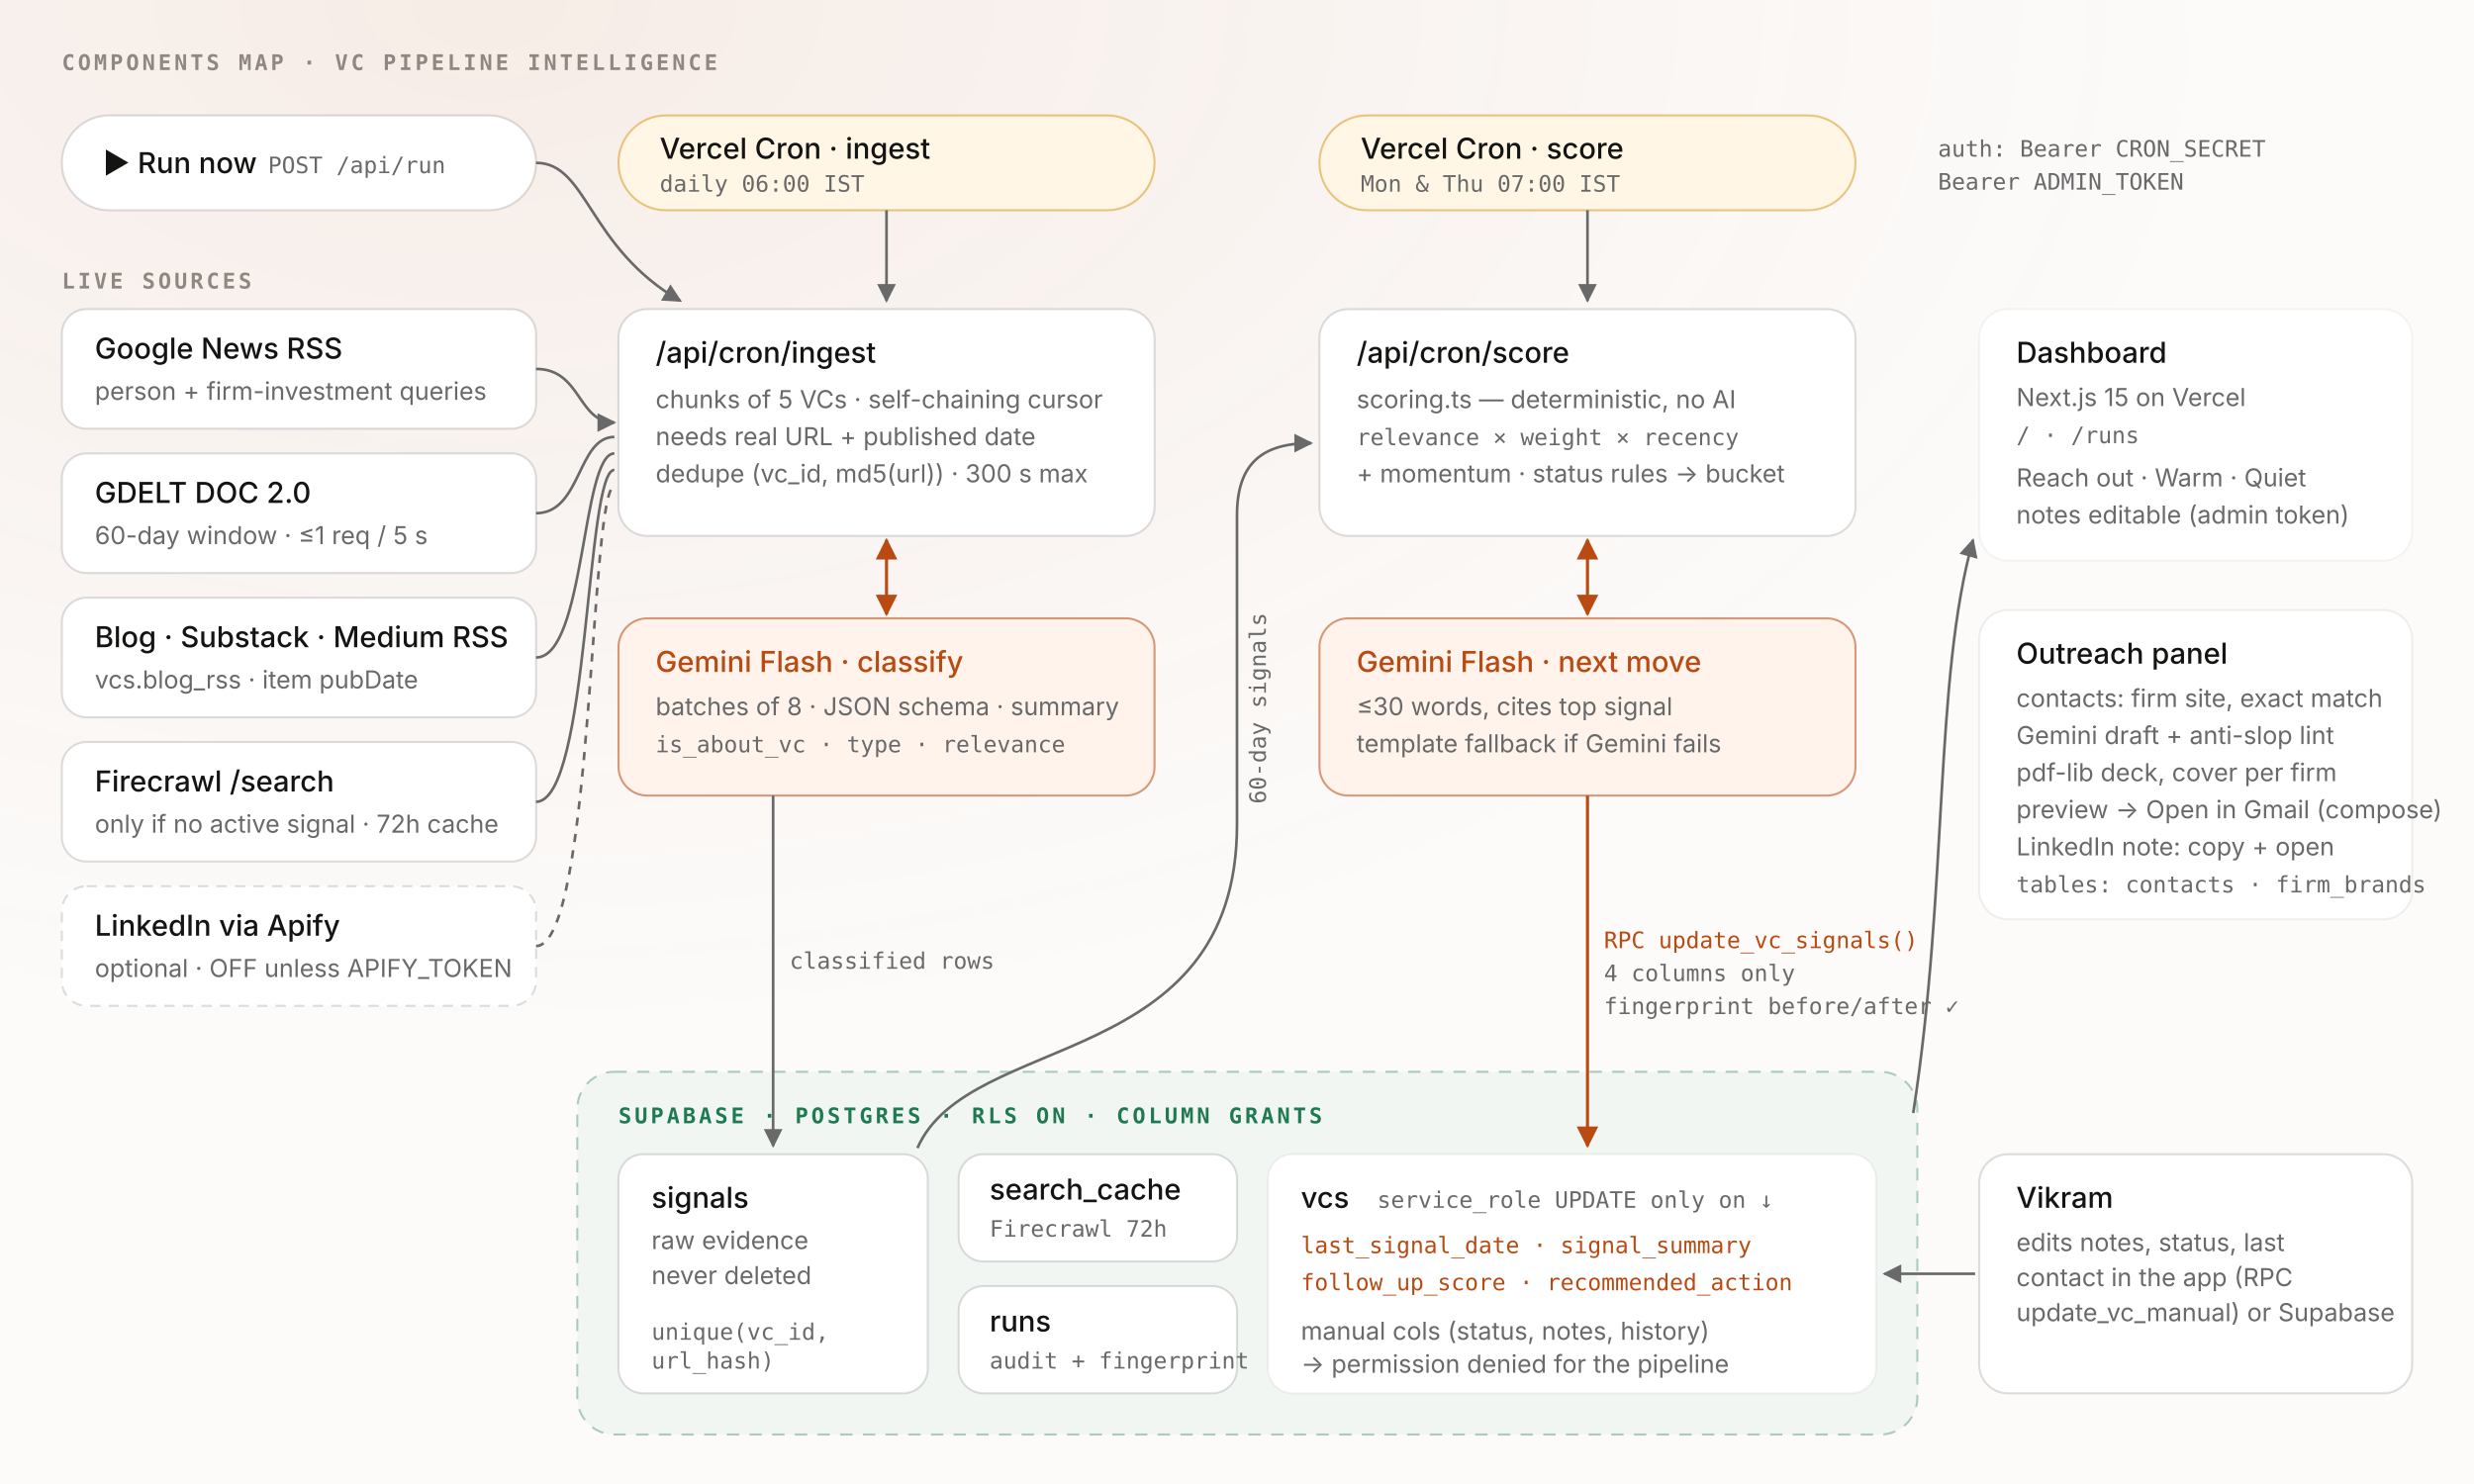
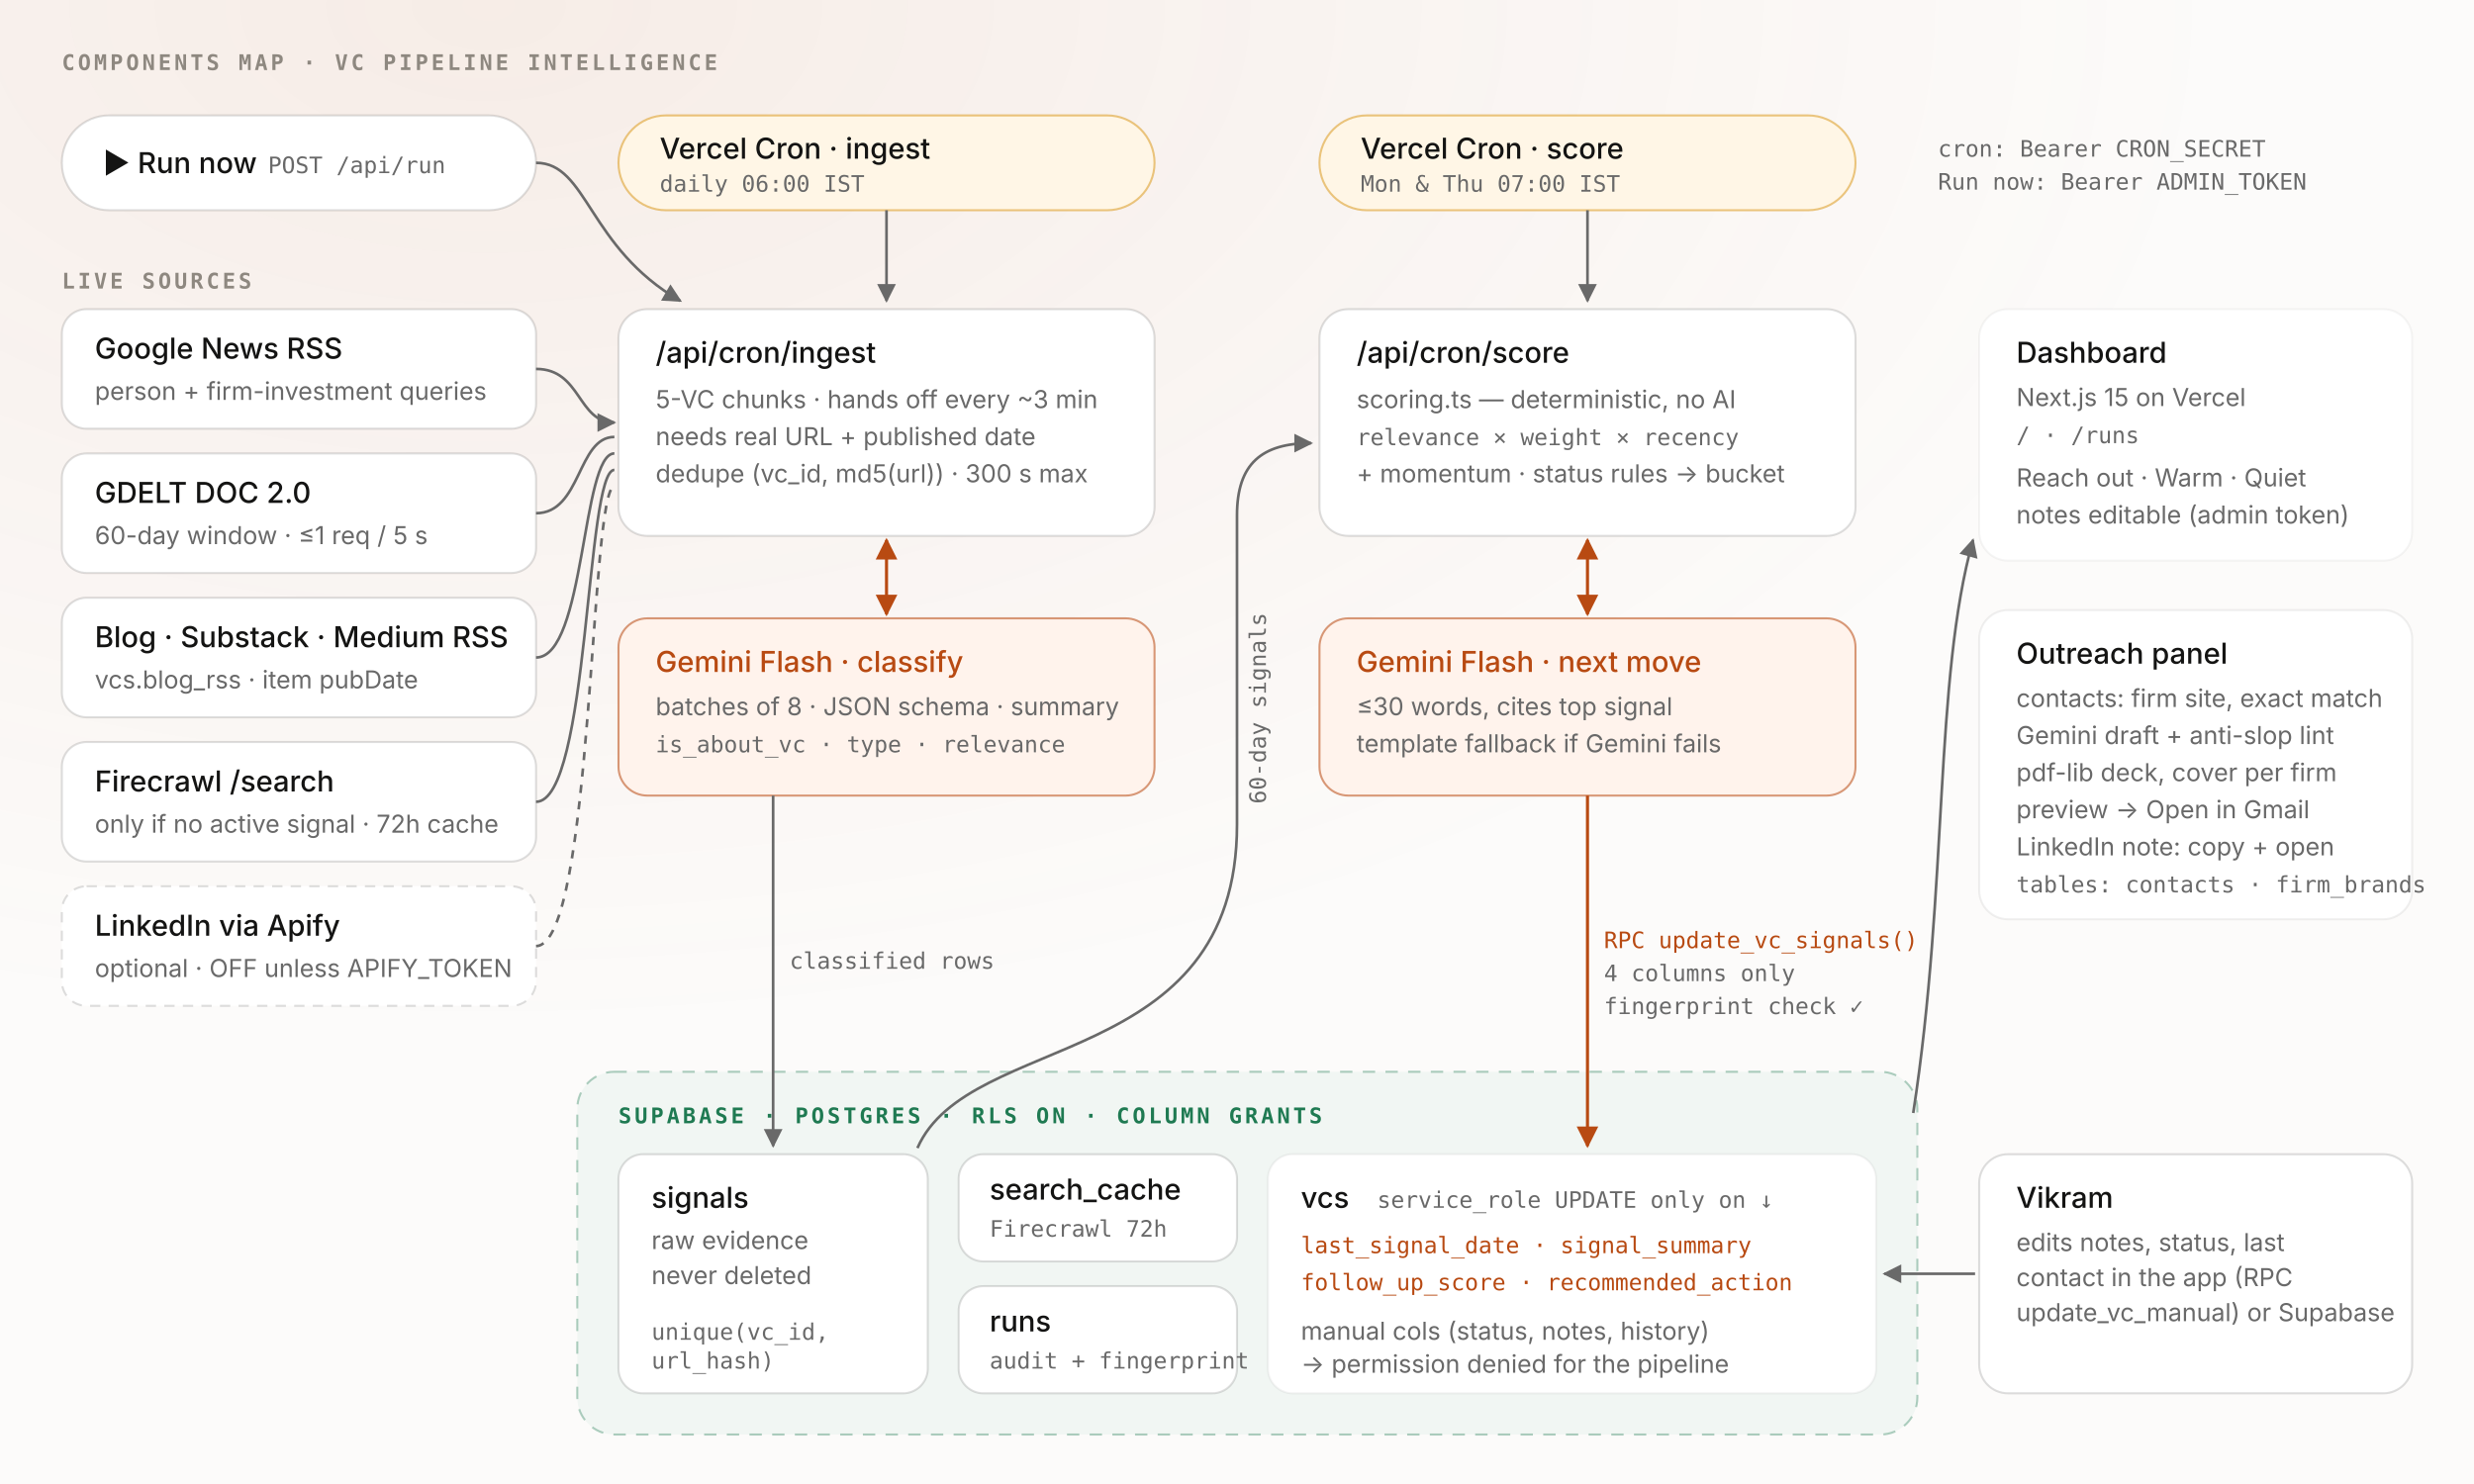
<svg xmlns="http://www.w3.org/2000/svg" viewBox="0 0 1200 720" width="1200" height="720" role="img" aria-labelledby="t d">
  <defs>
    <marker id="a" viewBox="0 0 10 10" refX="9" refY="5" markerWidth="7" markerHeight="7" orient="auto-start-reverse">
      <path d="M0 0 10 5 0 10z" fill="#696969" />
    </marker>
    <marker id="al" viewBox="0 0 10 10" refX="9" refY="5" markerWidth="7" markerHeight="7" orient="auto-start-reverse">
      <path d="M0 0 10 5 0 10z" fill="#B84A12" />
    </marker>
    <radialGradient id="glow" cx="20%" cy="0%" r="70%">
      <stop offset="0" stop-color="#B84A12" stop-opacity="0.08" />
      <stop offset="1" stop-color="#B84A12" stop-opacity="0" />
    </radialGradient>
    <style>
      .t{font:500 14px Inter,ui-sans-serif,system-ui,-apple-system,"Segoe UI",sans-serif;fill:#141413}
      .tl{font:500 14px Inter,ui-sans-serif,system-ui,-apple-system,"Segoe UI",sans-serif;fill:#B84A12}
      .s{font:12px Inter,ui-sans-serif,system-ui,-apple-system,"Segoe UI",sans-serif;fill:#696969}
      .m{font:11px ui-monospace,SFMono-Regular,Menlo,Consolas,monospace;fill:#696969}
      .ml{font:11px ui-monospace,SFMono-Regular,Menlo,Consolas,monospace;fill:#B84A12}
      .k{font:600 10.5px ui-monospace,SFMono-Regular,Menlo,Consolas,monospace;letter-spacing:.14em;fill:#8E8880}
      .kg{font:600 10.5px ui-monospace,SFMono-Regular,Menlo,Consolas,monospace;letter-spacing:.14em;fill:#1F7A52}
      .box{fill:#FFFFFF;stroke:rgba(20,20,19,.14)}
      .ai{fill:#FFF3EC;stroke:#B84A12;stroke-opacity:.55}
      .cron{fill:#FFF6E6;stroke:#D9930D;stroke-opacity:.5}
      .ln{fill:none;stroke:#696969;stroke-width:1.3}
      .lnl{fill:none;stroke:#B84A12;stroke-width:1.5}
    </style>
  </defs>
  <rect width="1200" height="720" fill="#FCFBFA" />
  <rect width="1200" height="720" fill="url(#glow)" />
  <text x="30" y="34" class="k">COMPONENTS MAP · VC PIPELINE INTELLIGENCE</text>
  <rect x="30" y="56" width="230" height="46" rx="23" class="box" />
  <text x="50" y="84" class="t">▶ Run now</text>
  <text x="130" y="84" class="m">POST /api/run</text>
  <rect x="300" y="56" width="260" height="46" rx="23" class="cron" />
  <text x="320" y="77" class="t">Vercel Cron · ingest</text>
  <text x="320" y="93" class="m">daily 06:00 IST</text>
  <rect x="640" y="56" width="260" height="46" rx="23" class="cron" />
  <text x="660" y="77" class="t">Vercel Cron · score</text>
  <text x="660" y="93" class="m">Mon &amp; Thu 07:00 IST</text>
  <path d="M430 102 V146" class="ln" marker-end="url(#a)" />
  <path d="M770 102 V146" class="ln" marker-end="url(#a)" />
  <path d="M260 79 C285 79 285 120 330 146" class="ln" marker-end="url(#a)" />
-   <text x="940" y="76" class="m">auth: Bearer CRON_SECRET</text>
-   <text x="940" y="92" class="m">      Bearer ADMIN_TOKEN</text>
+   <text x="940" y="76" class="m">cron: Bearer CRON_SECRET</text>
+   <text x="940" y="92" class="m">Run now: Bearer ADMIN_TOKEN</text>
  <text x="30" y="140" class="k">LIVE SOURCES</text>
  <rect x="30" y="150" width="230" height="58" rx="12" class="box" />
  <text x="46" y="174" class="t">Google News RSS</text>
  <text x="46" y="194" class="s">person + firm-investment queries</text>
  <rect x="30" y="220" width="230" height="58" rx="12" class="box" />
  <text x="46" y="244" class="t">GDELT DOC 2.0</text>
  <text x="46" y="264" class="s">60-day window · ≤1 req / 5 s</text>
  <rect x="30" y="290" width="230" height="58" rx="12" class="box" />
  <text x="46" y="314" class="t">Blog · Substack · Medium RSS</text>
  <text x="46" y="334" class="s">vcs.blog_rss · item pubDate</text>
  <rect x="30" y="360" width="230" height="58" rx="12" class="box" />
  <text x="46" y="384" class="t">Firecrawl /search</text>
  <text x="46" y="404" class="s">only if no active signal · 72h cache</text>
  <rect x="30" y="430" width="230" height="58" rx="12" class="box" stroke-dasharray="5 4" />
  <text x="46" y="454" class="t">LinkedIn via Apify</text>
  <text x="46" y="474" class="s">optional · OFF unless APIFY_TOKEN</text>
  <path d="M260 179 C282 179 280 205 298 205" class="ln" marker-end="url(#a)" />
  <path d="M260 249 C282 249 280 212 298 212" class="ln" />
  <path d="M260 319 C284 319 282 220 298 220" class="ln" />
  <path d="M260 389 C286 389 284 228 298 228" class="ln" />
  <path d="M260 459 C288 459 286 236 298 236" class="ln" stroke-dasharray="4 4" />
  <rect x="300" y="150" width="260" height="110" rx="14" class="box" />
  <text x="318" y="176" class="t">/api/cron/ingest</text>
-   <text x="318" y="198" class="s">chunks of 5 VCs · self-chaining cursor</text>
+   <text x="318" y="198" class="s">5-VC chunks · hands off every ~3 min</text>
  <text x="318" y="216" class="s">needs real URL + published date</text>
  <text x="318" y="234" class="s">dedupe (vc_id, md5(url)) · 300 s max</text>
  <rect x="300" y="300" width="260" height="86" rx="14" class="ai" />
  <text x="318" y="326" class="tl">Gemini Flash · classify</text>
  <text x="318" y="347" class="s">batches of 8 · JSON schema · summary</text>
  <text x="318" y="365" class="m">is_about_vc · type · relevance</text>
  <path d="M430 262 V298" class="lnl" marker-end="url(#al)" marker-start="url(#al)" />
  <rect x="640" y="150" width="260" height="110" rx="14" class="box" />
  <text x="658" y="176" class="t">/api/cron/score</text>
  <text x="658" y="198" class="s">scoring.ts — deterministic, no AI</text>
  <text x="658" y="216" class="m">relevance × weight × recency</text>
  <text x="658" y="234" class="s">+ momentum · status rules → bucket</text>
  <rect x="640" y="300" width="260" height="86" rx="14" class="ai" />
  <text x="658" y="326" class="tl">Gemini Flash · next move</text>
  <text x="658" y="347" class="s">≤30 words, cites top signal</text>
  <text x="658" y="365" class="s">template fallback if Gemini fails</text>
  <path d="M770 262 V298" class="lnl" marker-end="url(#al)" marker-start="url(#al)" />
  <rect x="280" y="520" width="650" height="176" rx="18" fill="#F1F6F3" stroke="#1F7A52" stroke-opacity=".35" stroke-dasharray="6 5" />
  <text x="300" y="545" class="kg">SUPABASE · POSTGRES · RLS ON · COLUMN GRANTS</text>
  <rect x="300" y="560" width="150" height="116" rx="12" class="box" />
  <text x="316" y="586" class="t">signals</text>
  <text x="316" y="606" class="s">raw evidence</text>
  <text x="316" y="623" class="s">never deleted</text>
  <text x="316" y="650" class="m">unique(vc_id,</text>
  <text x="316" y="664" class="m">  url_hash)</text>
  <rect x="465" y="560" width="135" height="52" rx="12" class="box" />
  <text x="480" y="582" class="t">search_cache</text>
  <text x="480" y="600" class="m">Firecrawl 72h</text>
  <rect x="465" y="624" width="135" height="52" rx="12" class="box" />
  <text x="480" y="646" class="t">runs</text>
  <text x="480" y="664" class="m">audit + fingerprint</text>
  <rect x="615" y="560" width="295" height="116" rx="12" class="box" stroke="#B84A12" stroke-opacity=".35" />
  <text x="631" y="586" class="t">vcs</text>
  <text x="668" y="586" class="m">service_role UPDATE only on ↓</text>
  <text x="631" y="608" class="ml">last_signal_date · signal_summary</text>
  <text x="631" y="626" class="ml">follow_up_score · recommended_action</text>
  <text x="631" y="650" class="s">manual cols (status, notes, history)</text>
  <text x="631" y="666" class="s">→ permission denied for the pipeline</text>
  <path d="M375 386 V556" class="ln" marker-end="url(#a)" />
  <text x="383" y="470" class="m">classified rows</text>
  <path d="M445 557 C 470 500, 600 520, 600 400 L 600 250 C 600 225, 612 215, 636 215" class="ln" marker-end="url(#a)" />
  <text x="614" y="390" class="m" transform="rotate(-90 614 390)">60-day signals</text>
  <path d="M770 386 V556" class="lnl" marker-end="url(#al)" />
  <text x="778" y="460" class="ml">RPC update_vc_signals()</text>
  <text x="778" y="476" class="m">4 columns only</text>
-   <text x="778" y="492" class="m">fingerprint before/after ✓</text>
+   <text x="778" y="492" class="m">fingerprint check ✓</text>
  <rect x="960" y="150" width="210" height="122" rx="14" class="box" stroke="#B84A12" stroke-opacity=".3" />
  <text x="978" y="176" class="t">Dashboard</text>
  <text x="978" y="197" class="s">Next.js 15 on Vercel</text>
  <text x="978" y="215" class="m">/  ·  /runs</text>
  <text x="978" y="236" class="s">Reach out · Warm · Quiet</text>
  <text x="978" y="254" class="s">notes editable (admin token)</text>
  <path d="M928 540 C 945 430, 938 330, 957 262" class="ln" marker-end="url(#a)" />
  <rect x="960" y="296" width="210" height="150" rx="14" class="box" stroke="#3860BE" stroke-opacity=".45" />
  <text x="978" y="322" class="t">Outreach panel</text>
  <text x="978" y="343" class="s">contacts: firm site, exact match</text>
  <text x="978" y="361" class="s">Gemini draft + anti-slop lint</text>
  <text x="978" y="379" class="s">pdf-lib deck, cover per firm</text>
-   <text x="978" y="397" class="s">preview → Open in Gmail (compose)</text>
+   <text x="978" y="397" class="s">preview → Open in Gmail</text>
  <text x="978" y="415" class="s">LinkedIn note: copy + open</text>
  <text x="978" y="433" class="m">tables: contacts · firm_brands</text>
  <rect x="960" y="560" width="210" height="116" rx="14" class="box" />
  <text x="978" y="586" class="t">Vikram</text>
  <text x="978" y="607" class="s">edits notes, status, last</text>
  <text x="978" y="624" class="s">contact in the app (RPC</text>
  <text x="978" y="641" class="s">update_vc_manual) or Supabase</text>
  <path d="M958 618 H914" class="ln" marker-end="url(#a)" />
</svg>
